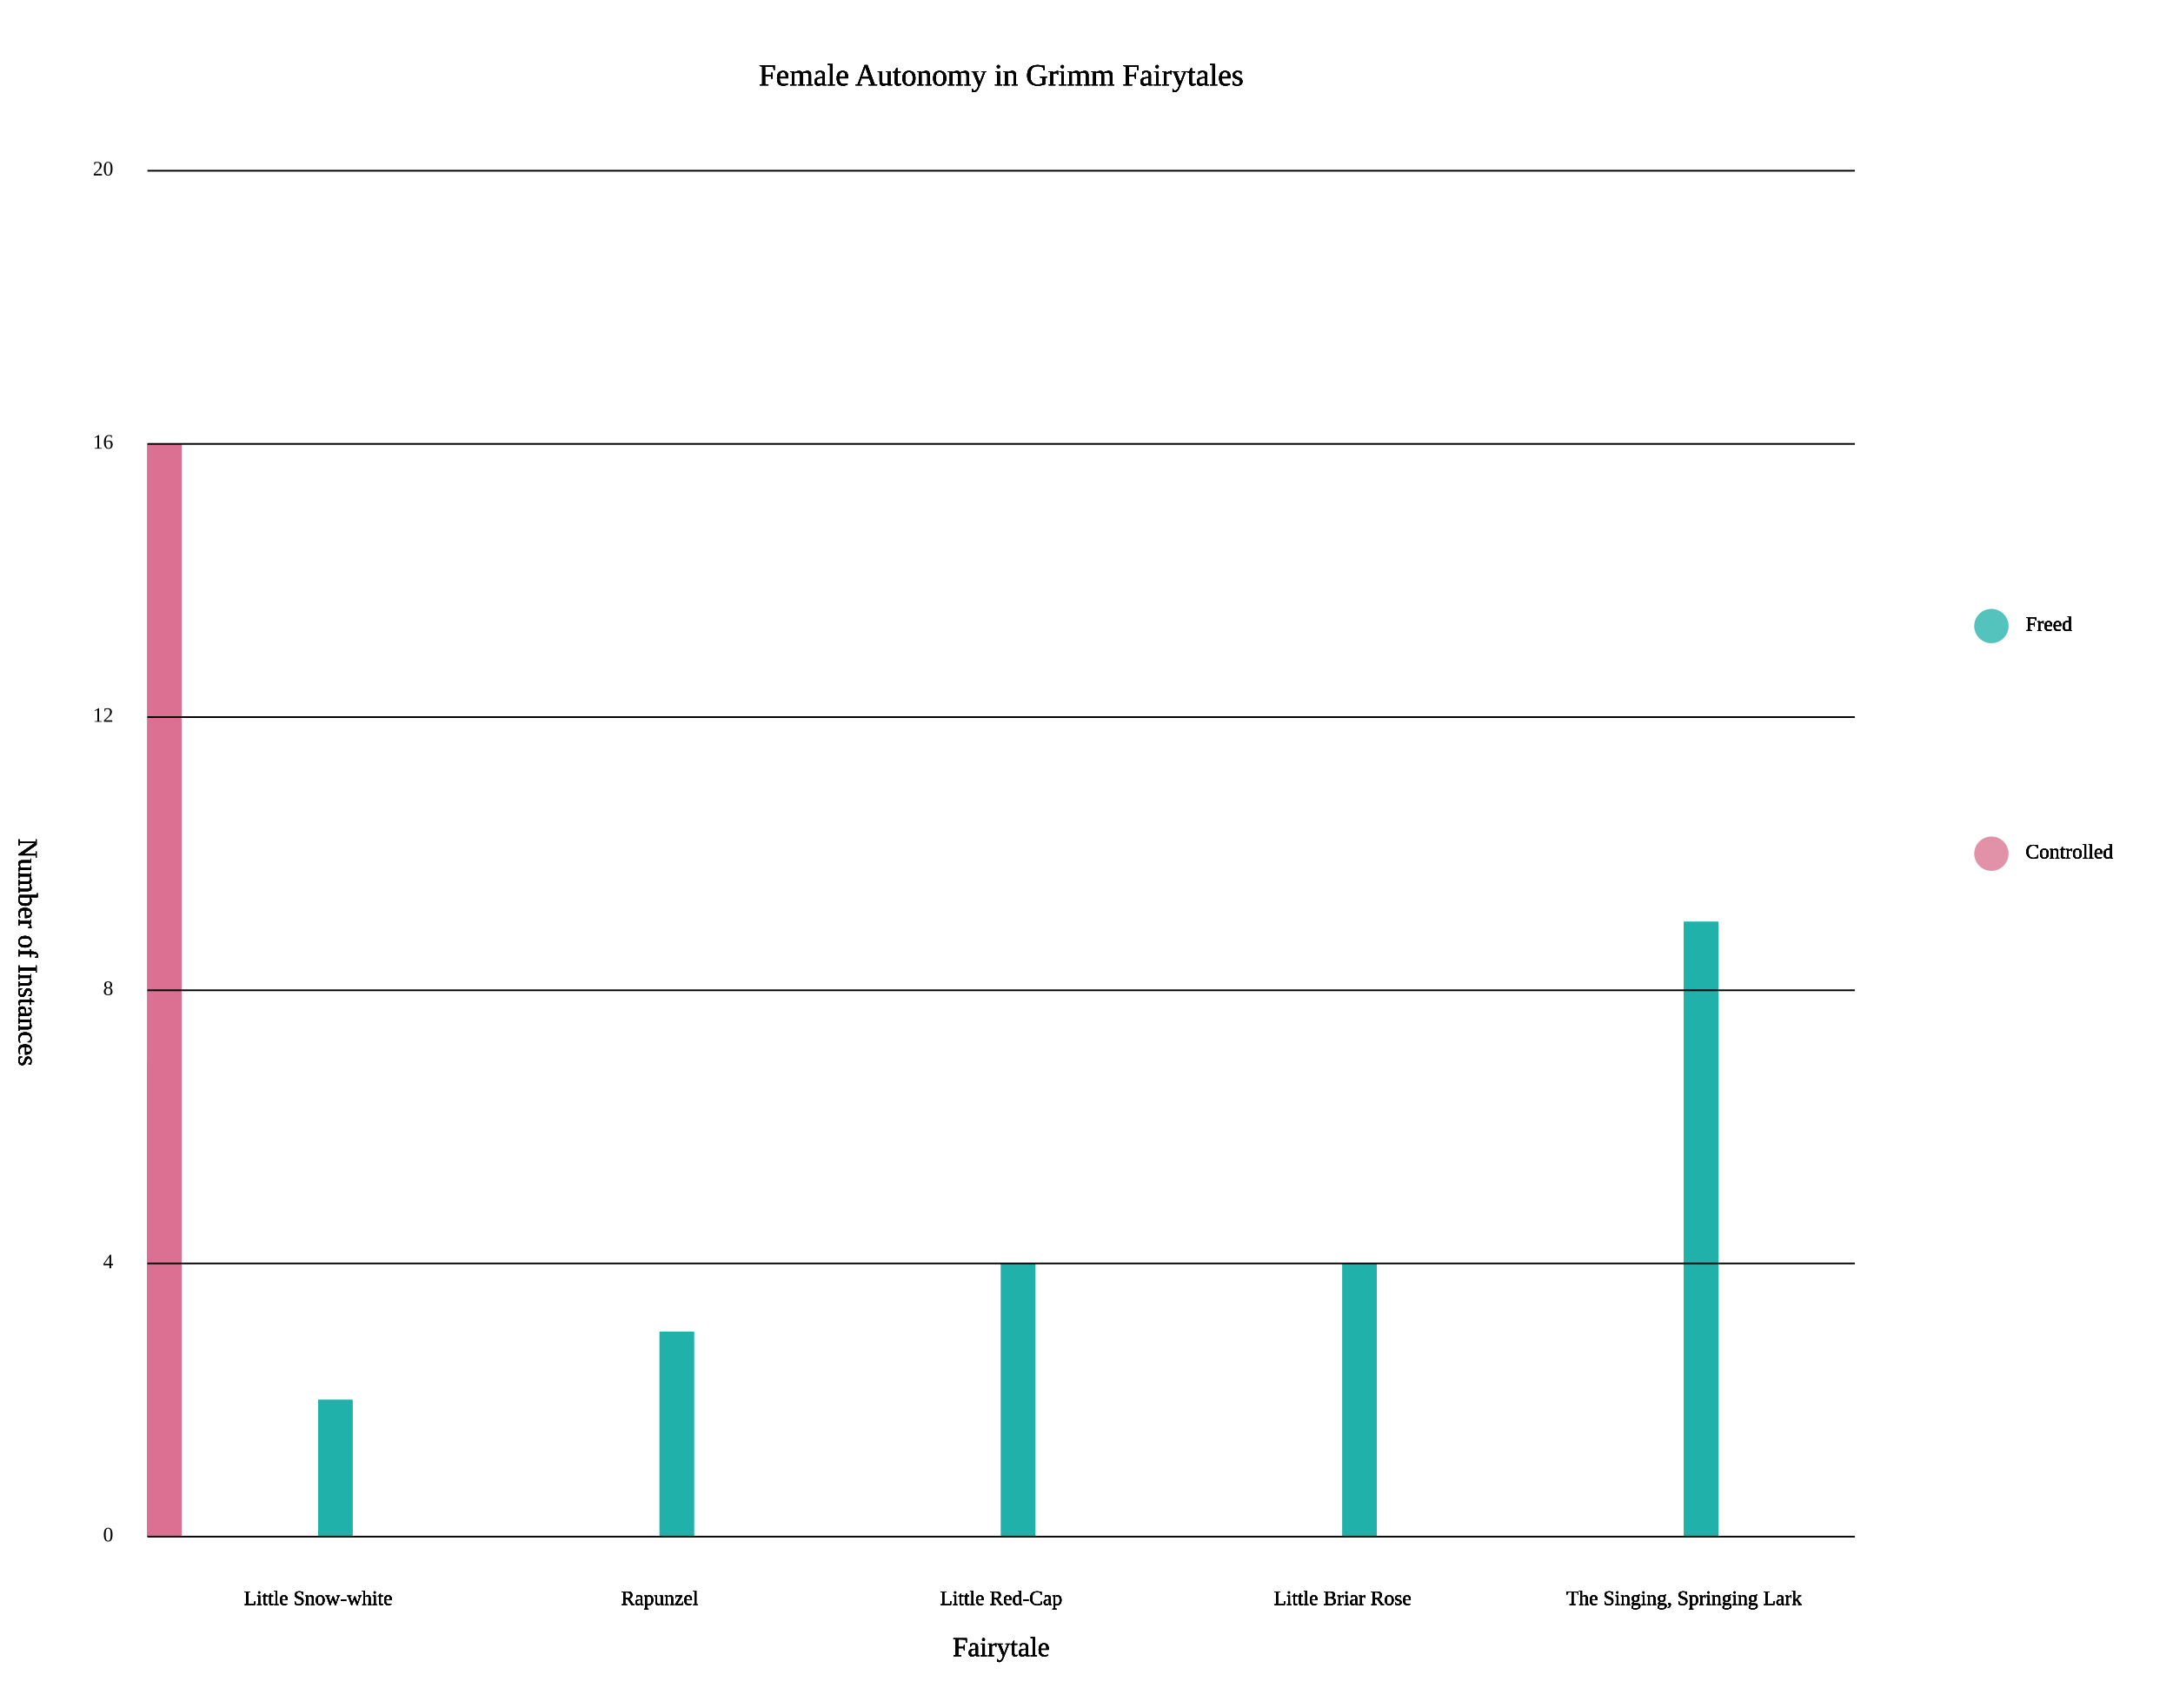
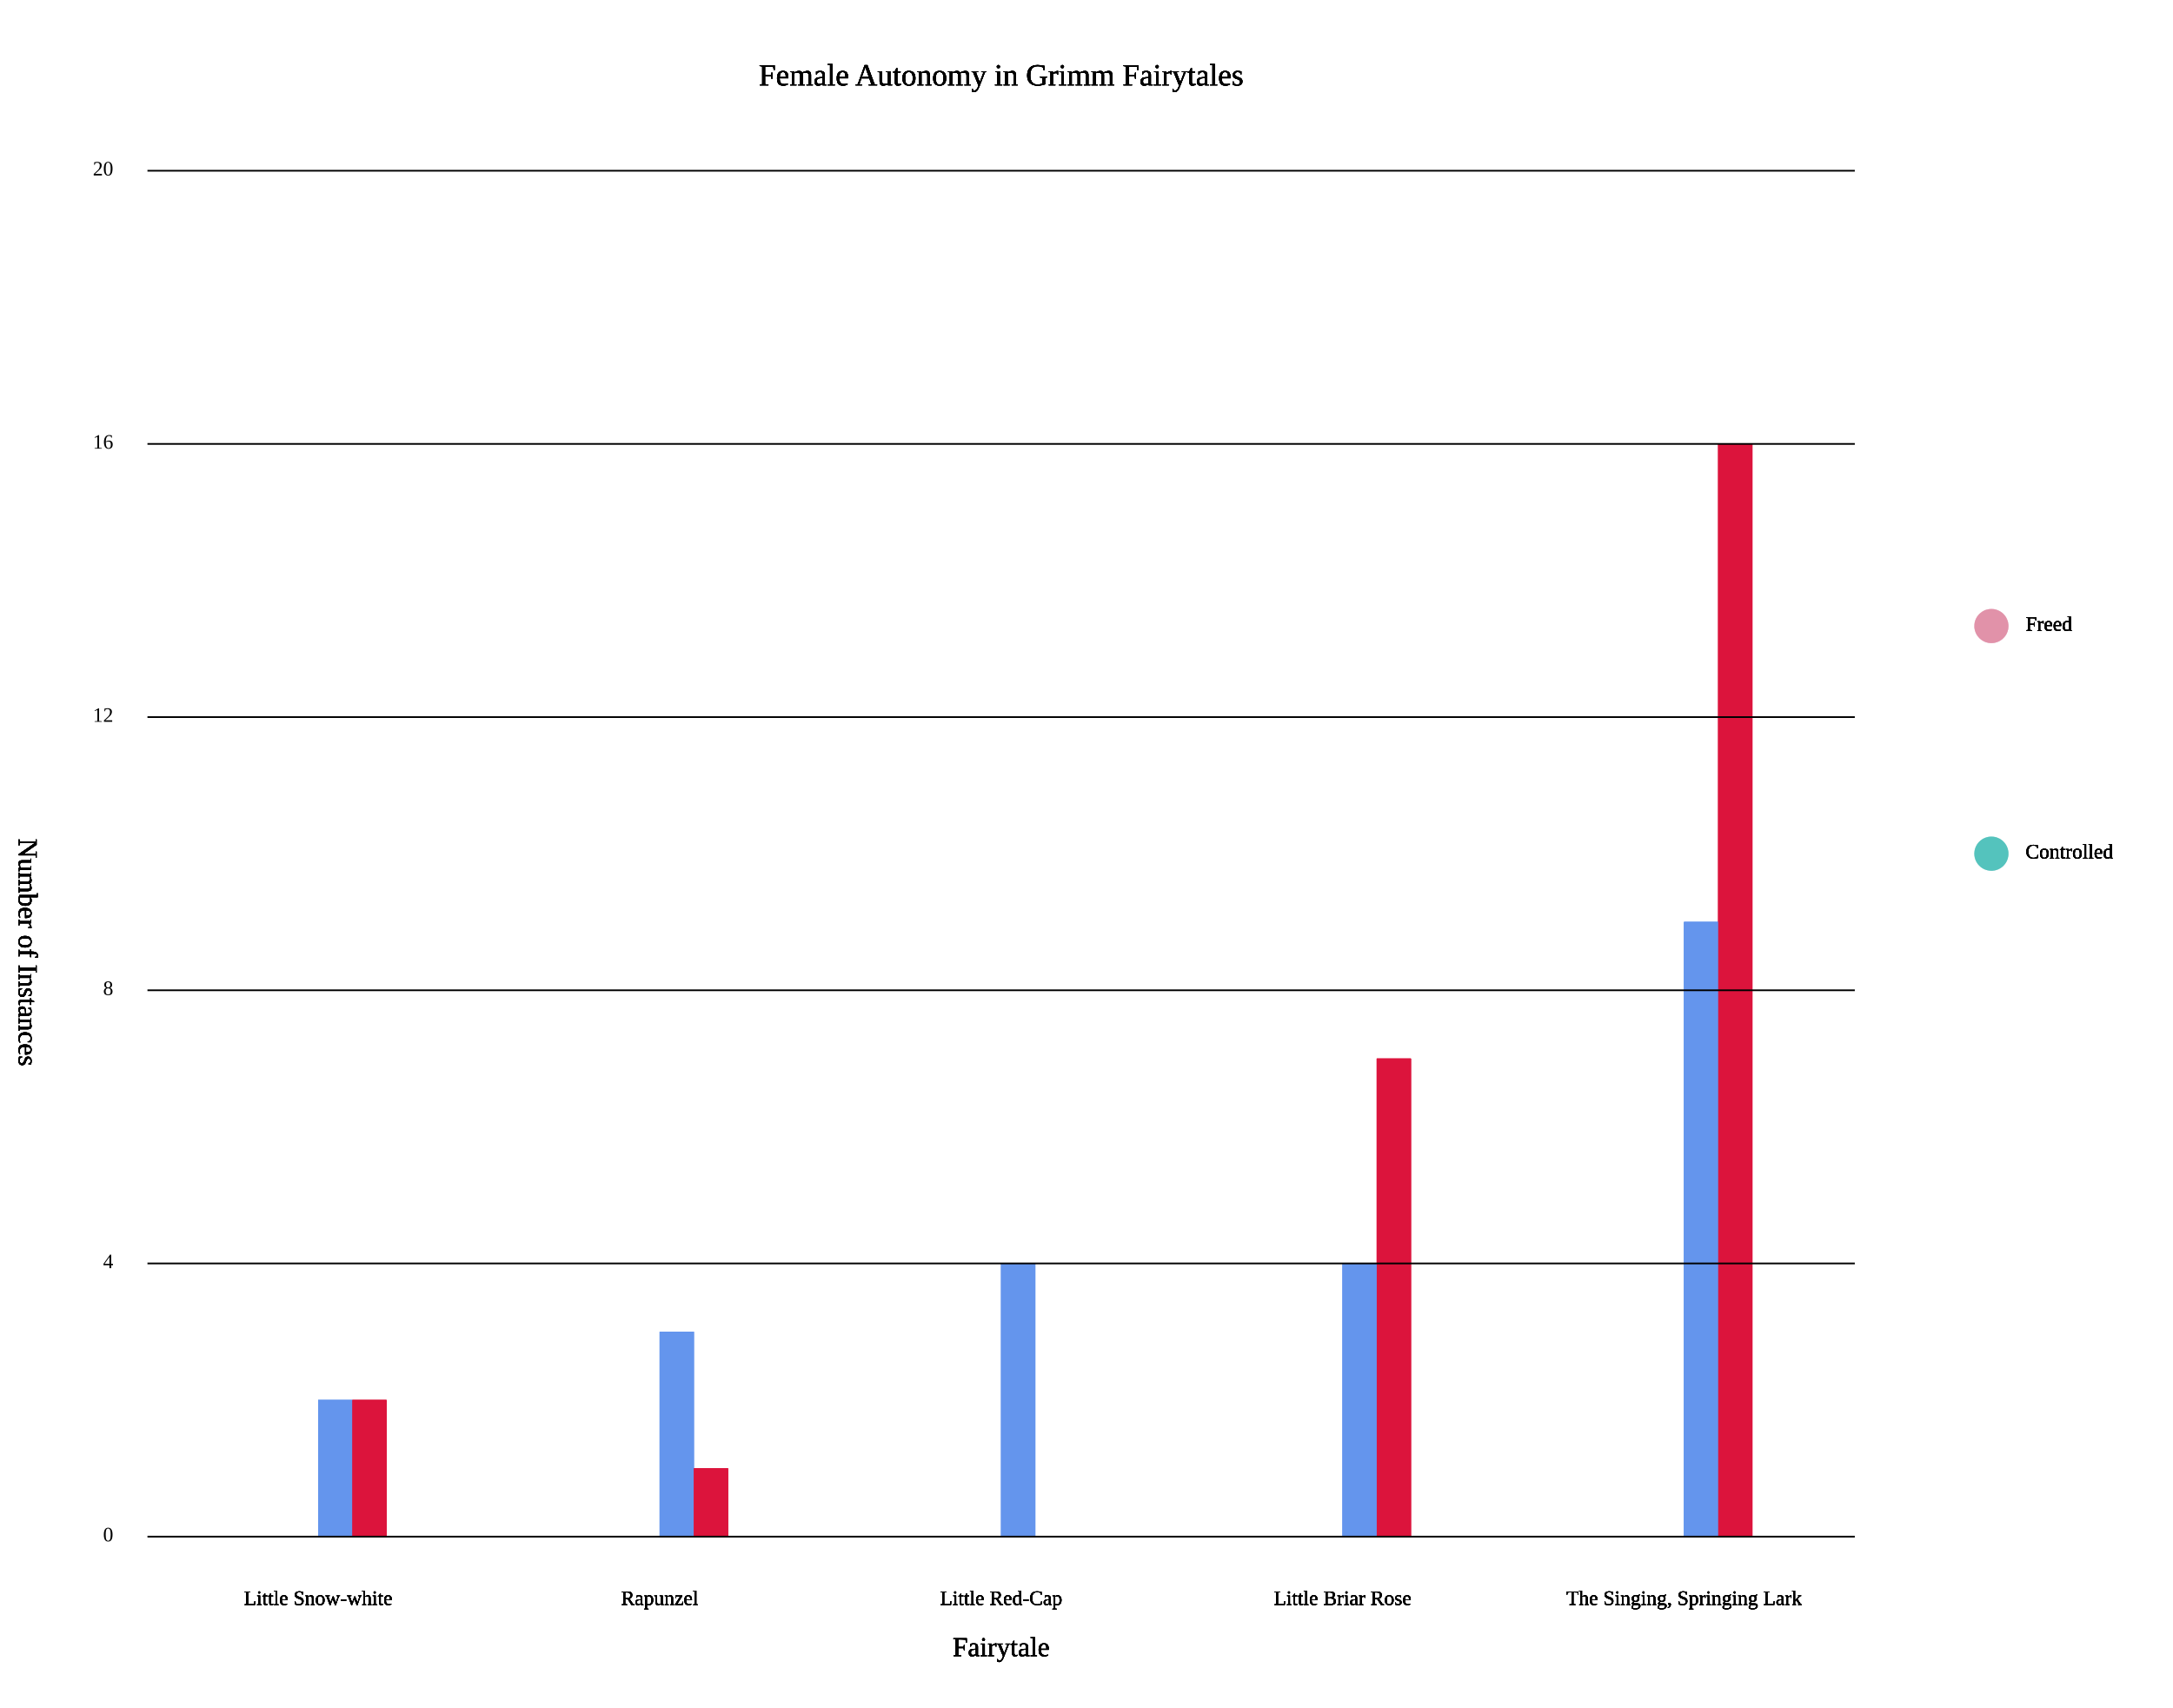
<svg xmlns="http://www.w3.org/2000/svg" height="1100" width="1400" viewBox="-50 -900 1200 1000">
  <text x="500" y="-850" text-anchor="middle" font-size="18">Female Autonomy in Grimm Fairytales</text>
  <text x="500" y="70" text-anchor="middle" font-size="16">Fairytale</text>
  <text y="-400" x="-70" text-anchor="middle" font-size="16" writing-mode="tb">Number of Instances</text>
  <text x="1100" y="-533.333" font-size="12" dominant-baseline="middle">Freed</text>
-   <circle cx="1080" cy="-533.333" r="10" fill="lightseagreen" fill-opacity=".25" />
+   <circle cx="1080" cy="-533.333" r="10" fill="palevioletred" fill-opacity=".25" />
  <text x="1100" y="-400" font-size="12" dominant-baseline="middle">Controlled</text>
-   <circle cx="1080" cy="-400" r="10" fill="palevioletred" fill-opacity=".25" />
-   <rect x="100" y="-80" width="20" height="80" fill="lightseagreen" />
-   <rect x="" y="-80" width="20" height="80" fill="palevioletred" />
+   <circle cx="1080" cy="-400" r="10" fill="lightseagreen" fill-opacity=".25" />
+   <rect x="100" y="-80" width="20" height="80" fill="cornflowerblue" />
+   <rect x="120" y="-80" width="20" height="80" fill="crimson" />
  <text y="40" x="100" text-anchor="middle" font-size="12">Little Snow-white</text>
-   <rect x="300" y="-120" width="20" height="120" fill="lightseagreen" />
-   <rect x="" y="-40" width="20" height="40" fill="palevioletred" />
+   <rect x="300" y="-120" width="20" height="120" fill="cornflowerblue" />
+   <rect x="320" y="-40" width="20" height="40" fill="crimson" />
  <text y="40" x="300" text-anchor="middle" font-size="12">Rapunzel</text>
-   <rect x="500" y="-160" width="20" height="160" fill="lightseagreen" />
-   <rect x="" y="-0" width="20" height="0" fill="palevioletred" />
+   <rect x="500" y="-160" width="20" height="160" fill="cornflowerblue" />
+   <rect x="520" y="-0" width="20" height="0" fill="crimson" />
  <text y="40" x="500" text-anchor="middle" font-size="12">Little Red-Cap</text>
-   <rect x="700" y="-160" width="20" height="160" fill="lightseagreen" />
-   <rect x="" y="-280" width="20" height="280" fill="palevioletred" />
+   <rect x="700" y="-160" width="20" height="160" fill="cornflowerblue" />
+   <rect x="720" y="-280" width="20" height="280" fill="crimson" />
  <text y="40" x="700" text-anchor="middle" font-size="12">Little Briar Rose</text>
-   <rect x="900" y="-360" width="20" height="360" fill="lightseagreen" />
-   <rect x="" y="-640" width="20" height="640" fill="palevioletred" />
+   <rect x="900" y="-360" width="20" height="360" fill="cornflowerblue" />
+   <rect x="920" y="-640" width="20" height="640" fill="crimson" />
  <text y="40" x="900" text-anchor="middle" font-size="12">The Singing, Springing Lark</text>
  <text x="500" y="-850" text-anchor="middle" font-size="18">Female Autonomy in Grimm Fairytales</text>
  <text x="500" y="70" text-anchor="middle" font-size="16">Fairytale</text>
  <text y="-400" x="-70" text-anchor="middle" font-size="16" writing-mode="tb">Number of Instances</text>
  <text x="1100" y="-533.333" font-size="12" dominant-baseline="middle">Freed</text>
-   <circle cx="1080" cy="-533.333" r="10" fill="lightseagreen" fill-opacity=".25" />
+   <circle cx="1080" cy="-533.333" r="10" fill="palevioletred" fill-opacity=".25" />
  <text x="1100" y="-400" font-size="12" dominant-baseline="middle">Controlled</text>
-   <circle cx="1080" cy="-400" r="10" fill="palevioletred" fill-opacity=".25" />
-   <rect x="100" y="-80" width="20" height="80" fill="lightseagreen" />
-   <rect x="" y="-80" width="20" height="80" fill="palevioletred" />
+   <circle cx="1080" cy="-400" r="10" fill="lightseagreen" fill-opacity=".25" />
+   <rect x="100" y="-80" width="20" height="80" fill="cornflowerblue" />
+   <rect x="120" y="-80" width="20" height="80" fill="crimson" />
  <text y="40" x="100" text-anchor="middle" font-size="12">Little Snow-white</text>
-   <rect x="300" y="-120" width="20" height="120" fill="lightseagreen" />
-   <rect x="" y="-40" width="20" height="40" fill="palevioletred" />
+   <rect x="300" y="-120" width="20" height="120" fill="cornflowerblue" />
+   <rect x="320" y="-40" width="20" height="40" fill="crimson" />
  <text y="40" x="300" text-anchor="middle" font-size="12">Rapunzel</text>
-   <rect x="500" y="-160" width="20" height="160" fill="lightseagreen" />
-   <rect x="" y="-0" width="20" height="0" fill="palevioletred" />
+   <rect x="500" y="-160" width="20" height="160" fill="cornflowerblue" />
+   <rect x="520" y="-0" width="20" height="0" fill="crimson" />
  <text y="40" x="500" text-anchor="middle" font-size="12">Little Red-Cap</text>
-   <rect x="700" y="-160" width="20" height="160" fill="lightseagreen" />
-   <rect x="" y="-280" width="20" height="280" fill="palevioletred" />
+   <rect x="700" y="-160" width="20" height="160" fill="cornflowerblue" />
+   <rect x="720" y="-280" width="20" height="280" fill="crimson" />
  <text y="40" x="700" text-anchor="middle" font-size="12">Little Briar Rose</text>
-   <rect x="900" y="-360" width="20" height="360" fill="lightseagreen" />
-   <rect x="" y="-640" width="20" height="640" fill="palevioletred" />
+   <rect x="900" y="-360" width="20" height="360" fill="cornflowerblue" />
+   <rect x="920" y="-640" width="20" height="640" fill="crimson" />
  <text y="40" x="900" text-anchor="middle" font-size="12">The Singing, Springing Lark</text>
  <text x="500" y="-850" text-anchor="middle" font-size="18">Female Autonomy in Grimm Fairytales</text>
  <text x="500" y="70" text-anchor="middle" font-size="16">Fairytale</text>
  <text y="-400" x="-70" text-anchor="middle" font-size="16" writing-mode="tb">Number of Instances</text>
  <text x="1100" y="-533.333" font-size="12" dominant-baseline="middle">Freed</text>
-   <circle cx="1080" cy="-533.333" r="10" fill="lightseagreen" fill-opacity=".25" />
+   <circle cx="1080" cy="-533.333" r="10" fill="palevioletred" fill-opacity=".25" />
  <text x="1100" y="-400" font-size="12" dominant-baseline="middle">Controlled</text>
-   <circle cx="1080" cy="-400" r="10" fill="palevioletred" fill-opacity=".25" />
-   <rect x="100" y="-80" width="20" height="80" fill="lightseagreen" />
-   <rect x="" y="-80" width="20" height="80" fill="palevioletred" />
+   <circle cx="1080" cy="-400" r="10" fill="lightseagreen" fill-opacity=".25" />
+   <rect x="100" y="-80" width="20" height="80" fill="cornflowerblue" />
+   <rect x="120" y="-80" width="20" height="80" fill="crimson" />
  <text y="40" x="100" text-anchor="middle" font-size="12">Little Snow-white</text>
-   <rect x="300" y="-120" width="20" height="120" fill="lightseagreen" />
-   <rect x="" y="-40" width="20" height="40" fill="palevioletred" />
+   <rect x="300" y="-120" width="20" height="120" fill="cornflowerblue" />
+   <rect x="320" y="-40" width="20" height="40" fill="crimson" />
  <text y="40" x="300" text-anchor="middle" font-size="12">Rapunzel</text>
-   <rect x="500" y="-160" width="20" height="160" fill="lightseagreen" />
-   <rect x="" y="-0" width="20" height="0" fill="palevioletred" />
+   <rect x="500" y="-160" width="20" height="160" fill="cornflowerblue" />
+   <rect x="520" y="-0" width="20" height="0" fill="crimson" />
  <text y="40" x="500" text-anchor="middle" font-size="12">Little Red-Cap</text>
-   <rect x="700" y="-160" width="20" height="160" fill="lightseagreen" />
-   <rect x="" y="-280" width="20" height="280" fill="palevioletred" />
+   <rect x="700" y="-160" width="20" height="160" fill="cornflowerblue" />
+   <rect x="720" y="-280" width="20" height="280" fill="crimson" />
  <text y="40" x="700" text-anchor="middle" font-size="12">Little Briar Rose</text>
-   <rect x="900" y="-360" width="20" height="360" fill="lightseagreen" />
-   <rect x="" y="-640" width="20" height="640" fill="palevioletred" />
+   <rect x="900" y="-360" width="20" height="360" fill="cornflowerblue" />
+   <rect x="920" y="-640" width="20" height="640" fill="crimson" />
  <text y="40" x="900" text-anchor="middle" font-size="12">The Singing, Springing Lark</text>
  <text x="500" y="-850" text-anchor="middle" font-size="18">Female Autonomy in Grimm Fairytales</text>
  <text x="500" y="70" text-anchor="middle" font-size="16">Fairytale</text>
  <text y="-400" x="-70" text-anchor="middle" font-size="16" writing-mode="tb">Number of Instances</text>
  <text x="1100" y="-533.333" font-size="12" dominant-baseline="middle">Freed</text>
-   <circle cx="1080" cy="-533.333" r="10" fill="lightseagreen" fill-opacity=".25" />
+   <circle cx="1080" cy="-533.333" r="10" fill="palevioletred" fill-opacity=".25" />
  <text x="1100" y="-400" font-size="12" dominant-baseline="middle">Controlled</text>
-   <circle cx="1080" cy="-400" r="10" fill="palevioletred" fill-opacity=".25" />
-   <rect x="100" y="-80" width="20" height="80" fill="lightseagreen" />
-   <rect x="" y="-80" width="20" height="80" fill="palevioletred" />
+   <circle cx="1080" cy="-400" r="10" fill="lightseagreen" fill-opacity=".25" />
+   <rect x="100" y="-80" width="20" height="80" fill="cornflowerblue" />
+   <rect x="120" y="-80" width="20" height="80" fill="crimson" />
  <text y="40" x="100" text-anchor="middle" font-size="12">Little Snow-white</text>
-   <rect x="300" y="-120" width="20" height="120" fill="lightseagreen" />
-   <rect x="" y="-40" width="20" height="40" fill="palevioletred" />
+   <rect x="300" y="-120" width="20" height="120" fill="cornflowerblue" />
+   <rect x="320" y="-40" width="20" height="40" fill="crimson" />
  <text y="40" x="300" text-anchor="middle" font-size="12">Rapunzel</text>
-   <rect x="500" y="-160" width="20" height="160" fill="lightseagreen" />
-   <rect x="" y="-0" width="20" height="0" fill="palevioletred" />
+   <rect x="500" y="-160" width="20" height="160" fill="cornflowerblue" />
+   <rect x="520" y="-0" width="20" height="0" fill="crimson" />
  <text y="40" x="500" text-anchor="middle" font-size="12">Little Red-Cap</text>
-   <rect x="700" y="-160" width="20" height="160" fill="lightseagreen" />
-   <rect x="" y="-280" width="20" height="280" fill="palevioletred" />
+   <rect x="700" y="-160" width="20" height="160" fill="cornflowerblue" />
+   <rect x="720" y="-280" width="20" height="280" fill="crimson" />
  <text y="40" x="700" text-anchor="middle" font-size="12">Little Briar Rose</text>
-   <rect x="900" y="-360" width="20" height="360" fill="lightseagreen" />
-   <rect x="" y="-640" width="20" height="640" fill="palevioletred" />
+   <rect x="900" y="-360" width="20" height="360" fill="cornflowerblue" />
+   <rect x="920" y="-640" width="20" height="640" fill="crimson" />
  <text y="40" x="900" text-anchor="middle" font-size="12">The Singing, Springing Lark</text>
  <text x="500" y="-850" text-anchor="middle" font-size="18">Female Autonomy in Grimm Fairytales</text>
  <text x="500" y="70" text-anchor="middle" font-size="16">Fairytale</text>
  <text y="-400" x="-70" text-anchor="middle" font-size="16" writing-mode="tb">Number of Instances</text>
  <text x="1100" y="-533.333" font-size="12" dominant-baseline="middle">Freed</text>
-   <circle cx="1080" cy="-533.333" r="10" fill="lightseagreen" fill-opacity=".25" />
+   <circle cx="1080" cy="-533.333" r="10" fill="palevioletred" fill-opacity=".25" />
  <text x="1100" y="-400" font-size="12" dominant-baseline="middle">Controlled</text>
-   <circle cx="1080" cy="-400" r="10" fill="palevioletred" fill-opacity=".25" />
-   <rect x="100" y="-80" width="20" height="80" fill="lightseagreen" />
-   <rect x="" y="-80" width="20" height="80" fill="palevioletred" />
+   <circle cx="1080" cy="-400" r="10" fill="lightseagreen" fill-opacity=".25" />
+   <rect x="100" y="-80" width="20" height="80" fill="cornflowerblue" />
+   <rect x="120" y="-80" width="20" height="80" fill="crimson" />
  <text y="40" x="100" text-anchor="middle" font-size="12">Little Snow-white</text>
-   <rect x="300" y="-120" width="20" height="120" fill="lightseagreen" />
-   <rect x="" y="-40" width="20" height="40" fill="palevioletred" />
+   <rect x="300" y="-120" width="20" height="120" fill="cornflowerblue" />
+   <rect x="320" y="-40" width="20" height="40" fill="crimson" />
  <text y="40" x="300" text-anchor="middle" font-size="12">Rapunzel</text>
-   <rect x="500" y="-160" width="20" height="160" fill="lightseagreen" />
-   <rect x="" y="-0" width="20" height="0" fill="palevioletred" />
+   <rect x="500" y="-160" width="20" height="160" fill="cornflowerblue" />
+   <rect x="520" y="-0" width="20" height="0" fill="crimson" />
  <text y="40" x="500" text-anchor="middle" font-size="12">Little Red-Cap</text>
-   <rect x="700" y="-160" width="20" height="160" fill="lightseagreen" />
-   <rect x="" y="-280" width="20" height="280" fill="palevioletred" />
+   <rect x="700" y="-160" width="20" height="160" fill="cornflowerblue" />
+   <rect x="720" y="-280" width="20" height="280" fill="crimson" />
  <text y="40" x="700" text-anchor="middle" font-size="12">Little Briar Rose</text>
-   <rect x="900" y="-360" width="20" height="360" fill="lightseagreen" />
-   <rect x="" y="-640" width="20" height="640" fill="palevioletred" />
+   <rect x="900" y="-360" width="20" height="360" fill="cornflowerblue" />
+   <rect x="920" y="-640" width="20" height="640" fill="crimson" />
  <text y="40" x="900" text-anchor="middle" font-size="12">The Singing, Springing Lark</text>
  <line x1="0" x2="1000" y1="-0" y2="-0" stroke="black" stroke-width="1" />
  <text x="-20" y="-0" text-anchor="end" dominant-baseline="middle" font-size="12">0</text>
  <line x1="0" x2="1000" y1="-160" y2="-160" stroke="black" stroke-width="1" />
  <text x="-20" y="-160" text-anchor="end" dominant-baseline="middle" font-size="12">4</text>
  <line x1="0" x2="1000" y1="-320" y2="-320" stroke="black" stroke-width="1" />
  <text x="-20" y="-320" text-anchor="end" dominant-baseline="middle" font-size="12">8</text>
  <line x1="0" x2="1000" y1="-480" y2="-480" stroke="black" stroke-width="1" />
  <text x="-20" y="-480" text-anchor="end" dominant-baseline="middle" font-size="12">12</text>
  <line x1="0" x2="1000" y1="-640" y2="-640" stroke="black" stroke-width="1" />
  <text x="-20" y="-640" text-anchor="end" dominant-baseline="middle" font-size="12">16</text>
  <line x1="0" x2="1000" y1="-800" y2="-800" stroke="black" stroke-width="1" />
  <text x="-20" y="-800" text-anchor="end" dominant-baseline="middle" font-size="12">20</text>
  <line x1="0" x2="1000" y1="-960" y2="-960" stroke="black" stroke-width="1" />
  <text x="-20" y="-960" text-anchor="end" dominant-baseline="middle" font-size="12">24</text>
  <line x1="0" x2="1000" y1="-1120" y2="-1120" stroke="black" stroke-width="1" />
  <text x="-20" y="-1120" text-anchor="end" dominant-baseline="middle" font-size="12">28</text>
</svg>
